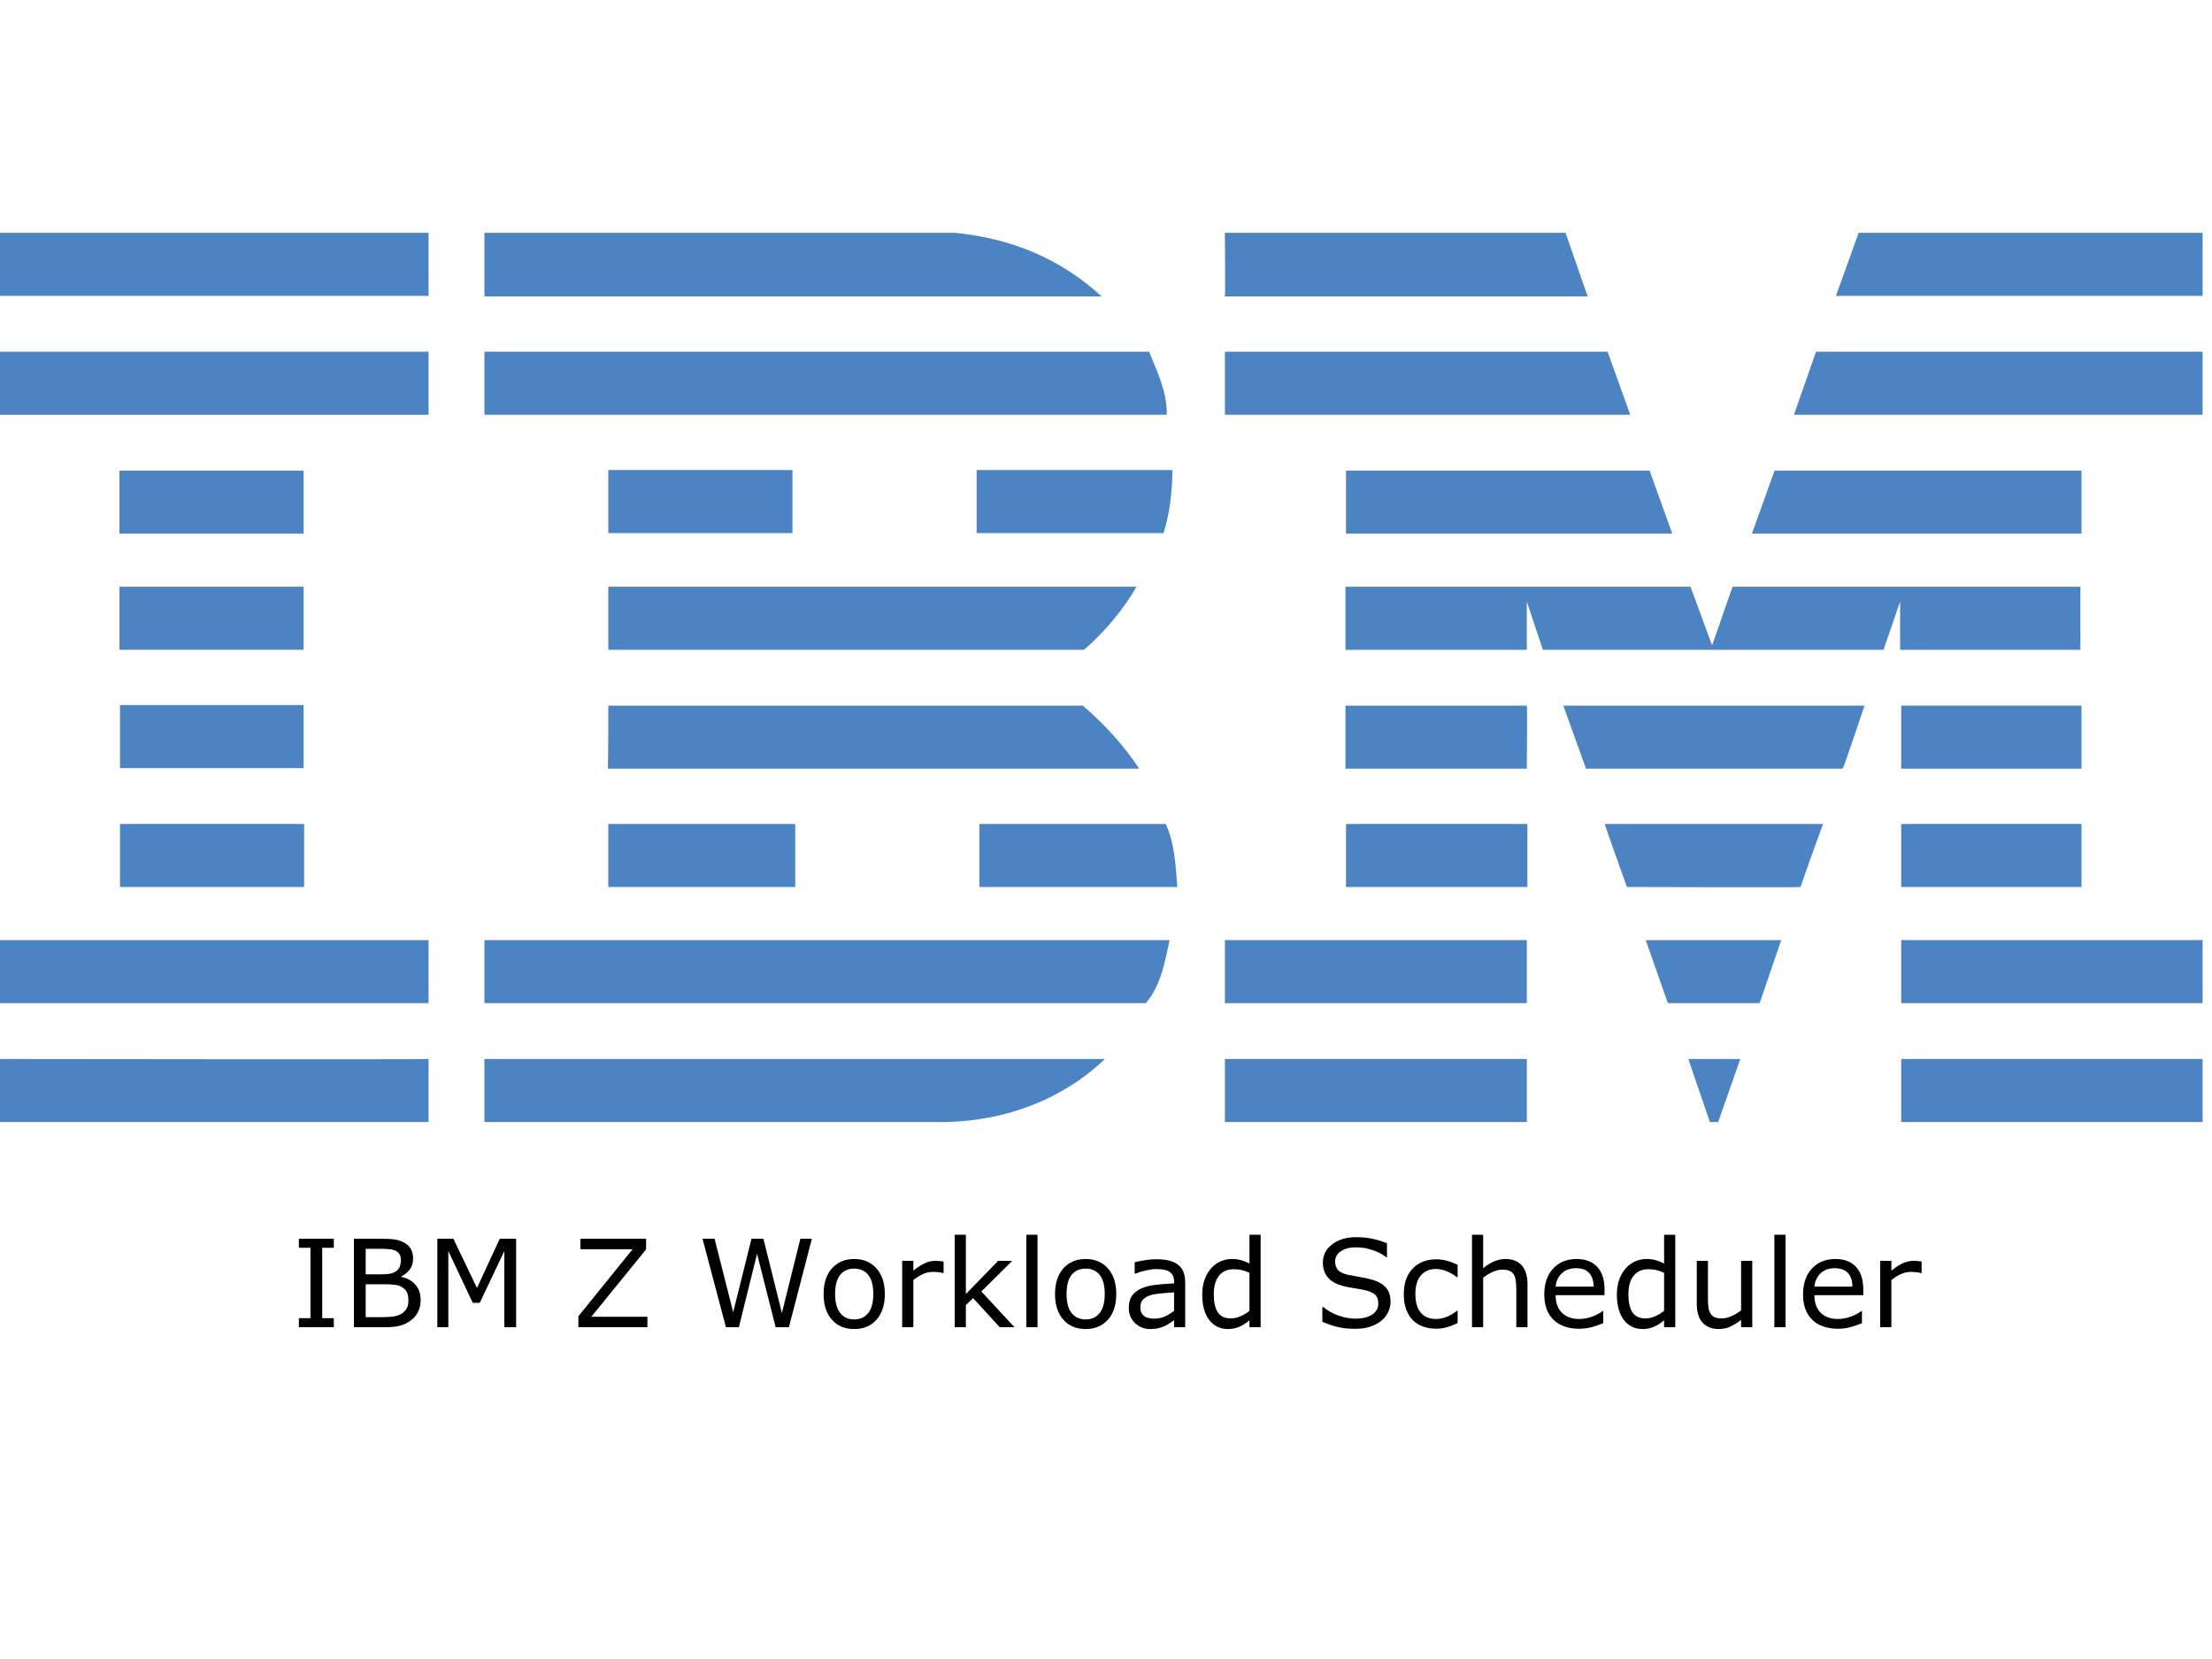
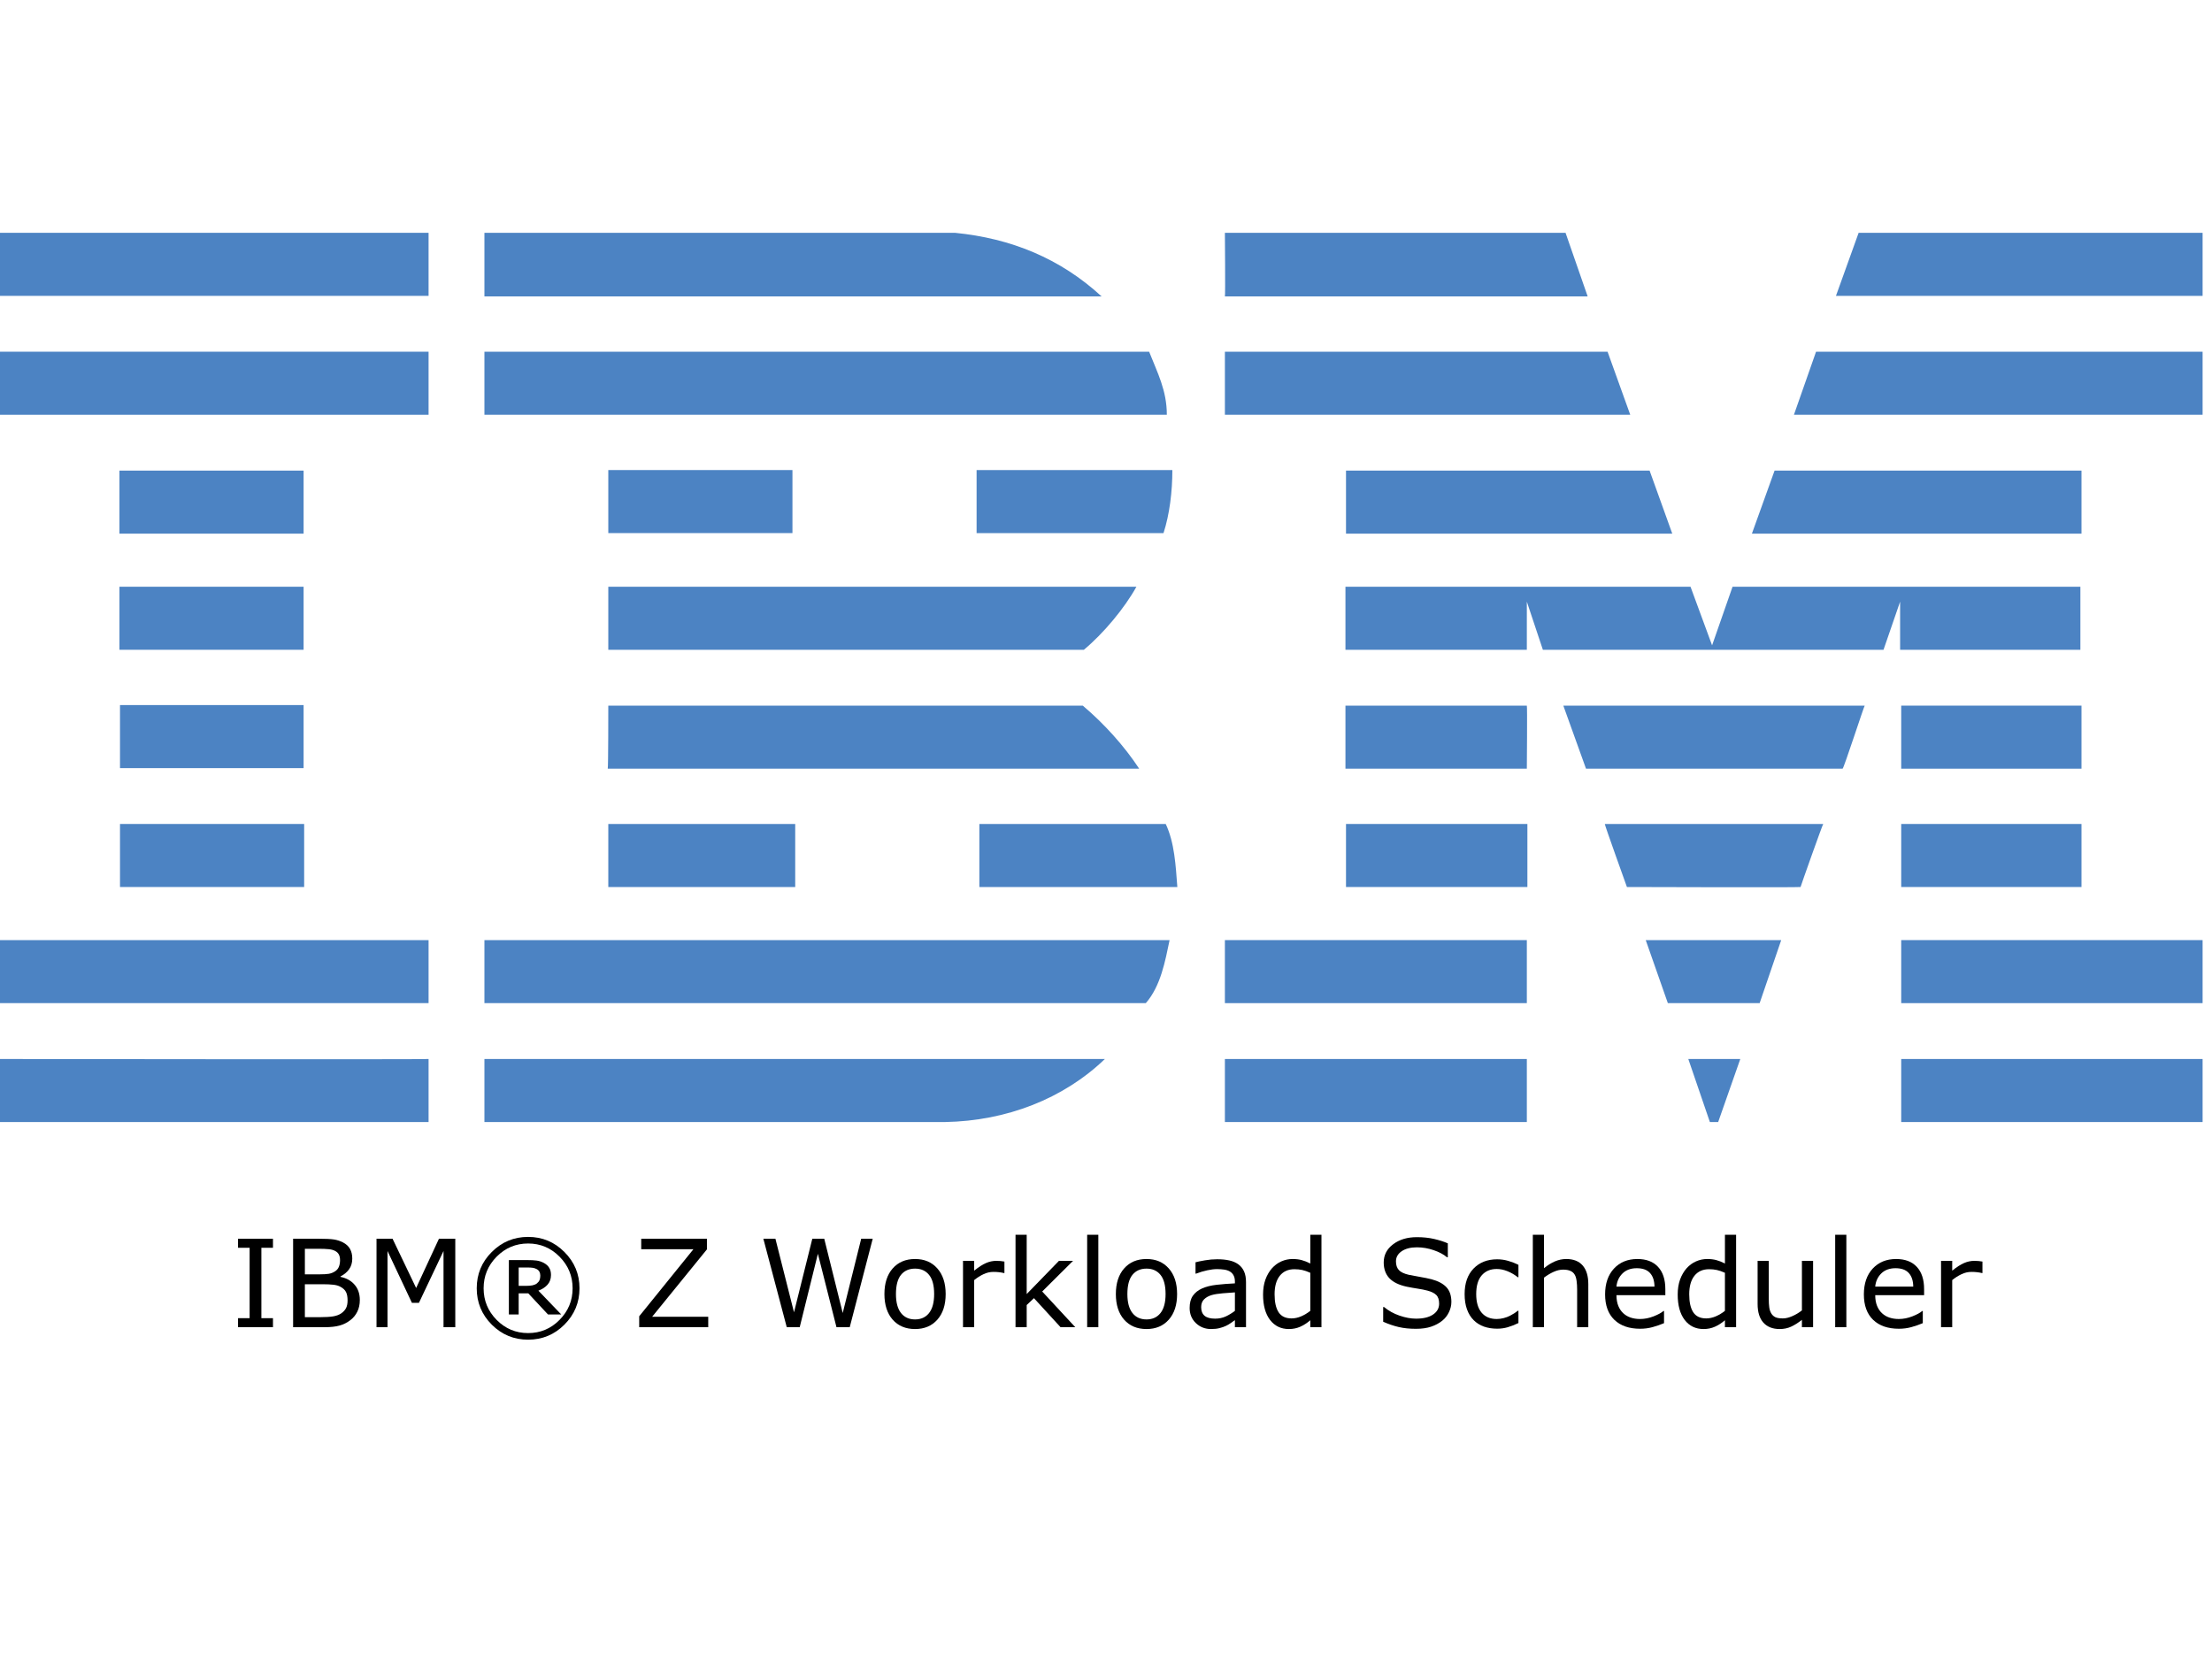
<svg xmlns="http://www.w3.org/2000/svg" id="Layer_1" x="0px" y="0px" viewBox="0 0 400 300" style="enable-background:new 0 0 400 245;" xml:space="preserve" version="1.1">
  <defs id="defs137" />
  <style type="text/css" id="style2"> .st0{fill:#4C83C3;} </style>
  <g id="g130">
    <path id="polygon4" style="fill:#4c83c3" d="m 336.1,42.1 h 62.2 V 53.5 H 332 Z" class="st0" />
    <path class="st0" d="m 221.5,42.1 h 61.6 l 4,11.5 c 0,0 -65.6,0 -65.6,0 0.1,-0.1 0,-11.5 0,-11.5 z" id="path6" />
    <path class="st0" d="m 172.7,42.1 c 10.1,1 19,4.6 26.5,11.5 0,0 -111.6,0 -111.6,0 0,0 0,-11.5 0,-11.5 z" id="path8" />
    <g id="g14">
      <path id="rect10" style="fill:#4c83c3" d="m 0,42.1 h 77.5 v 11.4 H 0 Z" class="st0" />
      <path class="st0" d="M 38.8,47.8" id="path12" />
    </g>
    <path class="st0" d="m 398.3,75 h -73.9 c 0,0 4,-11.4 4,-11.4 h 69.9 z" id="path16" />
    <path id="polygon18" style="fill:#4c83c3" d="m 221.5,63.6 h 69.2 l 4.1,11.4 h -73.3 z" class="st0" />
    <path class="st0" d="m 207.8,63.6 c 1.5,3.8 3.2,7 3.2,11.4 H 87.6 V 63.6 Z" id="path20" />
    <g id="g26">
      <path id="rect22" style="fill:#4c83c3" d="m 0,63.6 h 77.5 v 11.4 H 0 Z" class="st0" />
      <path class="st0" d="M 38.8,69.3" id="path24" />
    </g>
    <path id="polygon28" style="fill:#4c83c3" d="m 376.4,85.1 v 11.4 h -59.6 l 4.1,-11.4 z" class="st0" />
    <path id="polygon30" style="fill:#4c83c3" d="M 243.4,96.5 V 85.1 h 54.9 l 4.1,11.4 z" class="st0" />
    <path class="st0" d="m 212,85 c 0,3.9 -0.5,8 -1.6,11.4 H 176.6 V 85 Z" id="path32" />
    <g id="g38">
      <path id="rect34" style="fill:#4c83c3" d="m 21.6,85.1 h 33.3 v 11.4 H 21.6 Z" class="st0" />
      <path class="st0" d="M 38.3,90.8" id="path36" />
    </g>
    <g id="g44">
      <path id="rect40" style="fill:#4c83c3" d="m 110,85 h 33.3 V 96.4 H 110 Z" class="st0" />
      <path class="st0" d="M 126.6,90.8" id="path42" />
    </g>
    <path class="st0" d="m 276.1,108.8 c 0,0 0,8.7 0,8.7 h -32.8 v -11.4 h 62.4 l 3.9,10.6 c 0,0 3.7,-10.6 3.7,-10.6 h 62.9 v 11.4 h -32.6 c 0,0 0,-8.7 0,-8.7 l -3,8.7 H 279 Z" id="path46" />
    <path class="st0" d="m 110,106.1 h 95.5 v 0 c -2.1,3.8 -5.9,8.4 -9.5,11.4 0,0 -86,0 -86,0 0,0 0,-11.4 0,-11.4 z" id="path48" />
    <g id="g54">
      <path id="rect50" style="fill:#4c83c3" d="m 21.6,106.1 h 33.3 v 11.4 H 21.6 Z" class="st0" />
      <path class="st0" d="M 38.3,111.8" id="path52" />
    </g>
    <g id="g60">
      <path id="rect56" style="fill:#4c83c3" d="m 343.8,127.6 h 32.6 V 139 h -32.6 z" class="st0" />
      <path class="st0" d="M 360.1,133.3" id="path58" />
    </g>
    <path class="st0" d="M 276.1,127.6 H 243.3 V 139 c 0,0 32.8,0 32.8,0 0,-0.1 0.1,-11.4 0,-11.4 z" id="path62" />
    <path class="st0" d="m 337.2,127.6 c -0.1,0 -3.8,11.4 -4,11.4 h -46.4 c 0,0 -4.1,-11.4 -4.1,-11.4 z" id="path64" />
    <path class="st0" d="m 110,127.6 h 85.8 c 3.9,3.3 7.5,7.3 10.2,11.4 0.2,0 -96.1,0 -96.1,0 0.1,-0.1 0.1,-11.4 0.1,-11.4 z" id="path66" />
    <path class="st0" d="M 54.9,138.9 V 127.5 H 21.7 c 0,0 0,11.4 0,11.4 0,0 33.2,0 33.2,0 z" id="path68" />
    <g id="g74">
      <path id="rect70" style="fill:#4c83c3" d="m 343.8,149 h 32.6 v 11.4 h -32.6 z" class="st0" />
      <path class="st0" d="M 360.1,154.7" id="path72" />
    </g>
    <g id="g80">
      <path id="rect76" style="fill:#4c83c3" d="m 243.4,149 h 32.8 v 11.4 h -32.8 z" class="st0" />
      <path class="st0" d="M 259.8,154.7" id="path78" />
    </g>
    <path class="st0" d="m 325.6,160.4 c 0,-0.1 4,-11.4 4.1,-11.4 h -39.5 c -0.1,0 4,11.4 4,11.4 0,0 31.4,0.1 31.4,0 z" id="path82" />
    <path class="st0" d="m 110,160.4 c 0,0 0,-11.4 0,-11.4 h 33.8 c 0,0 0,11.4 0,11.4 -0.1,0 -33.8,0 -33.8,0 z" id="path84" />
    <path class="st0" d="m 210.8,149 c 1.6,3.4 1.8,7.5 2.1,11.4 H 177.1 V 149 Z" id="path86" />
    <g id="g92">
      <path id="rect88" style="fill:#4c83c3" d="M 21.7,149 H 55 v 11.4 H 21.7 Z" class="st0" />
      <path class="st0" d="M 38.3,154.7" id="path90" />
    </g>
    <g id="g98">
      <path id="rect94" style="fill:#4c83c3" d="m 343.8,170 h 54.5 v 11.4 h -54.5 z" class="st0" />
      <path class="st0" d="M 371,175.7" id="path96" />
    </g>
    <g id="g104">
      <path id="rect100" style="fill:#4c83c3" d="m 221.5,170 h 54.6 v 11.4 h -54.6 z" class="st0" />
      <path class="st0" d="M 248.8,175.7" id="path102" />
    </g>
    <path id="polygon106" style="fill:#4c83c3" d="m 297.6,170 h 24.5 l -3.9,11.4 h -16.6 z" class="st0" />
    <path class="st0" d="m 0,170 v 11.4 h 77.5 c 0,0 0,-11.4 0,-11.4 0,0 -77.6,0 -77.5,0 z" id="path108" />
    <path class="st0" d="m 211.5,170 c -0.8,3.8 -1.6,8.3 -4.3,11.4 h -1 H 87.6 V 170 Z" id="path110" />
    <path id="polygon112" style="fill:#4c83c3" d="m 305.3,191.5 h 9.4 l -4,11.4 h -1.5 z" class="st0" />
    <g id="g118">
      <path id="rect114" style="fill:#4c83c3" d="m 343.8,191.5 h 54.5 v 11.4 h -54.5 z" class="st0" />
      <path class="st0" d="M 371,197.2" id="path116" />
    </g>
    <path class="st0" d="m 87.6,202.9 v -11.4 c 0,0 111.9,0 112.2,0 -7.5,7.2 -17.8,11.2 -28.9,11.4 H 87.6" id="path120" />
    <g id="g126">
      <path id="rect122" style="fill:#4c83c3" d="m 221.5,191.5 h 54.6 v 11.4 h -54.6 z" class="st0" />
      <path class="st0" d="M 248.8,197.2" id="path124" />
    </g>
    <path class="st0" d="m 77.5,191.5 c 0,0 0,11.4 0,11.4 0,0 -77.4,0 -77.5,0 0,0 0,-11.4 0,-11.4 0,0 77.4,0.1 77.5,0 z" id="path128" />
  </g>
-   <g aria-label="IBM Z Workload Scheduler" id="text132" style="font-style:normal;font-variant:normal;font-weight:normal;font-stretch:normal;font-size:22px;line-height:normal;font-family:sans-serif;text-anchor:middle">
-     <path d="m 60.362,240 h -6.316 v -1.633 h 2.095 V 225.638 h -2.095 v -1.633 h 6.316 v 1.633 h -2.095 v 12.729 h 2.095 z" style="font-style:normal;font-variant:normal;font-weight:normal;font-stretch:normal;font-size:22px;line-height:normal;font-family:sans-serif;text-anchor:middle" id="path160" />
-     <path d="m 76.067,235.08 q 0,1.192 -0.451,2.105 -0.451,0.913 -1.214,1.504 Q 73.5,239.398 72.415,239.699 71.341,240 69.676,240 h -5.672 v -15.995 h 4.737 q 1.751,0 2.621,0.129 0.87,0.129 1.665,0.537 0.881,0.462 1.278,1.192 0.397,0.72 0.397,1.729 0,1.139 -0.58,1.944 -0.58,0.795 -1.547,1.278 v 0.086 q 1.622,0.333 2.557,1.429 0.935,1.085 0.935,2.75 z m -3.577,-7.208 q 0,-0.58 -0.193,-0.978 -0.193,-0.397 -0.623,-0.645 -0.505,-0.29 -1.225,-0.354 -0.72,-0.075 -1.783,-0.075 h -2.535 v 4.619 h 2.75 q 0.999,0 1.59,-0.097 0.591,-0.107 1.096,-0.43 0.505,-0.322 0.709,-0.827 0.215,-0.516 0.215,-1.214 z m 1.364,7.294 q 0,-0.967 -0.29,-1.536 -0.29,-0.569 -1.053,-0.967 -0.516,-0.269 -1.257,-0.344 -0.73,-0.086 -1.783,-0.086 h -3.341 v 5.951 h 2.814 q 1.396,0 2.288,-0.14 0.892,-0.15 1.461,-0.537 0.602,-0.419 0.881,-0.956 0.279,-0.537 0.279,-1.386 z" style="font-style:normal;font-variant:normal;font-weight:normal;font-stretch:normal;font-size:22px;line-height:normal;font-family:sans-serif;text-anchor:middle" id="path162" />
-     <path d="m 93.33,240 h -2.127 v -13.782 l -4.447,9.378 h -1.268 l -4.415,-9.378 V 240 h -1.987 v -15.995 h 2.9 l 4.265,8.905 4.125,-8.905 h 2.954 z" style="font-style:normal;font-variant:normal;font-weight:normal;font-stretch:normal;font-size:22px;line-height:normal;font-family:sans-serif;text-anchor:middle" id="path164" />
-     <path d="m 117.07,240 h -12.482 v -1.977 l 9.808,-12.128 h -9.442 v -1.891 h 11.881 v 1.923 l -9.904,12.182 h 10.141 z" style="font-style:normal;font-variant:normal;font-weight:normal;font-stretch:normal;font-size:22px;line-height:normal;font-family:sans-serif;text-anchor:middle" id="path166" />
-     <path d="M 146.815,224.005 142.658,240 h -2.396 L 136.9,226.723 133.613,240 h -2.342 l -4.232,-15.995 h 2.181 l 3.362,13.299 3.309,-13.299 h 2.159 l 3.341,13.428 3.341,-13.428 z" style="font-style:normal;font-variant:normal;font-weight:normal;font-stretch:normal;font-size:22px;line-height:normal;font-family:sans-serif;text-anchor:middle" id="path168" />
-     <path d="m 160.007,234.006 q 0,2.933 -1.504,4.63 -1.504,1.697 -4.028,1.697 -2.546,0 -4.05,-1.697 -1.493,-1.697 -1.493,-4.63 0,-2.933 1.493,-4.63 1.504,-1.708 4.05,-1.708 2.524,0 4.028,1.708 1.504,1.697 1.504,4.63 z m -2.084,0 q 0,-2.331 -0.913,-3.459 -0.913,-1.139 -2.535,-1.139 -1.644,0 -2.557,1.139 -0.902,1.128 -0.902,3.459 0,2.256 0.913,3.427 0.913,1.16 2.546,1.16 1.611,0 2.524,-1.149 0.924,-1.16 0.924,-3.438 z" style="font-style:normal;font-variant:normal;font-weight:normal;font-stretch:normal;font-size:22px;line-height:normal;font-family:sans-serif;text-anchor:middle" id="path170" />
-     <path d="m 170.631,230.203 h -0.107 q -0.451,-0.107 -0.881,-0.15 -0.419,-0.054 -0.999,-0.054 -0.935,0 -1.805,0.419 -0.87,0.408 -1.676,1.063 V 240 h -2.02 v -11.999 h 2.02 v 1.772 q 1.203,-0.967 2.116,-1.364 0.924,-0.408 1.88,-0.408 0.526,0 0.763,0.032 0.236,0.021 0.709,0.097 z" style="font-style:normal;font-variant:normal;font-weight:normal;font-stretch:normal;font-size:22px;line-height:normal;font-family:sans-serif;text-anchor:middle" id="path172" />
-     <path d="m 183.446,240 h -2.664 l -4.812,-5.253 -1.311,1.246 V 240 h -2.02 v -16.715 h 2.02 v 10.721 l 5.833,-6.005 h 2.546 l -5.575,5.543 z" style="font-style:normal;font-variant:normal;font-weight:normal;font-stretch:normal;font-size:22px;line-height:normal;font-family:sans-serif;text-anchor:middle" id="path174" />
-     <path d="m 187.614,240 h -2.02 v -16.715 h 2.02 z" style="font-style:normal;font-variant:normal;font-weight:normal;font-stretch:normal;font-size:22px;line-height:normal;font-family:sans-serif;text-anchor:middle" id="path176" />
-     <path d="m 201.858,234.006 q 0,2.933 -1.504,4.63 -1.504,1.697 -4.028,1.697 -2.546,0 -4.05,-1.697 -1.493,-1.697 -1.493,-4.63 0,-2.933 1.493,-4.63 1.504,-1.708 4.05,-1.708 2.524,0 4.028,1.708 1.504,1.697 1.504,4.63 z m -2.084,0 q 0,-2.331 -0.913,-3.459 -0.913,-1.139 -2.535,-1.139 -1.644,0 -2.557,1.139 -0.902,1.128 -0.902,3.459 0,2.256 0.913,3.427 0.913,1.16 2.546,1.16 1.611,0 2.524,-1.149 0.924,-1.16 0.924,-3.438 z" style="font-style:normal;font-variant:normal;font-weight:normal;font-stretch:normal;font-size:22px;line-height:normal;font-family:sans-serif;text-anchor:middle" id="path178" />
-     <path d="m 214.319,240 h -2.009 v -1.278 q -0.269,0.183 -0.73,0.516 -0.451,0.322 -0.881,0.516 -0.505,0.247 -1.16,0.408 -0.655,0.172 -1.536,0.172 -1.622,0 -2.75,-1.074 -1.128,-1.074 -1.128,-2.739 0,-1.364 0.58,-2.202 0.591,-0.849 1.676,-1.332 1.096,-0.483 2.632,-0.655 1.536,-0.172 3.298,-0.258 v -0.312 q 0,-0.688 -0.247,-1.139 -0.236,-0.451 -0.688,-0.709 -0.43,-0.247 -1.031,-0.333 -0.602,-0.086 -1.257,-0.086 -0.795,0 -1.772,0.215 -0.978,0.204 -2.02,0.602 h -0.107 v -2.052 q 0.591,-0.161 1.708,-0.354 1.117,-0.193 2.202,-0.193 1.268,0 2.202,0.215 0.945,0.204 1.633,0.709 0.677,0.494 1.031,1.278 0.354,0.784 0.354,1.944 z m -2.009,-2.954 v -3.341 q -0.924,0.054 -2.181,0.161 -1.246,0.107 -1.977,0.312 -0.87,0.247 -1.407,0.773 -0.537,0.516 -0.537,1.429 0,1.031 0.623,1.558 0.623,0.516 1.901,0.516 1.063,0 1.944,-0.408 0.881,-0.419 1.633,-0.999 z" style="font-style:normal;font-variant:normal;font-weight:normal;font-stretch:normal;font-size:22px;line-height:normal;font-family:sans-serif;text-anchor:middle" id="path180" />
-     <path d="m 227.962,240 h -2.02 v -1.257 q -0.87,0.752 -1.815,1.171 -0.945,0.419 -2.052,0.419 -2.148,0 -3.416,-1.654 -1.257,-1.654 -1.257,-4.587 0,-1.525 0.43,-2.718 0.44,-1.192 1.182,-2.03 0.73,-0.816 1.697,-1.246 0.978,-0.43 2.02,-0.43 0.945,0 1.676,0.204 0.73,0.193 1.536,0.612 v -5.199 h 2.02 z m -2.02,-2.954 v -6.886 q -0.816,-0.365 -1.461,-0.505 -0.645,-0.14 -1.407,-0.14 -1.697,0 -2.643,1.182 -0.945,1.182 -0.945,3.352 0,2.138 0.73,3.255 0.73,1.106 2.342,1.106 0.859,0 1.74,-0.376 0.881,-0.387 1.644,-0.988 z" style="font-style:normal;font-variant:normal;font-weight:normal;font-stretch:normal;font-size:22px;line-height:normal;font-family:sans-serif;text-anchor:middle" id="path182" />
-     <path d="m 251.455,235.435 q 0,0.935 -0.44,1.848 -0.43,0.913 -1.214,1.547 -0.859,0.688 -2.009,1.074 -1.139,0.387 -2.75,0.387 -1.729,0 -3.115,-0.322 -1.375,-0.322 -2.804,-0.956 v -2.664 h 0.15 q 1.214,1.01 2.804,1.558 1.59,0.548 2.986,0.548 1.977,0 3.072,-0.741 1.106,-0.741 1.106,-1.977 0,-1.063 -0.526,-1.568 -0.516,-0.505 -1.579,-0.784 -0.806,-0.215 -1.751,-0.354 -0.935,-0.14 -1.987,-0.354 -2.127,-0.451 -3.158,-1.536 -1.02,-1.096 -1.02,-2.847 0,-2.009 1.697,-3.287 1.697,-1.289 4.308,-1.289 1.687,0 3.094,0.322 1.407,0.322 2.492,0.795 v 2.514 h -0.15 q -0.913,-0.773 -2.406,-1.278 -1.482,-0.516 -3.04,-0.516 -1.708,0 -2.75,0.709 -1.031,0.709 -1.031,1.826 0,0.999 0.516,1.568 0.516,0.569 1.815,0.87 0.688,0.15 1.955,0.365 1.268,0.215 2.148,0.44 1.783,0.473 2.686,1.429 0.902,0.956 0.902,2.675 z" style="font-style:normal;font-variant:normal;font-weight:normal;font-stretch:normal;font-size:22px;line-height:normal;font-family:sans-serif;text-anchor:middle" id="path184" />
-     <path d="m 263.583,239.248 q -1.01,0.483 -1.923,0.752 -0.902,0.269 -1.923,0.269 -1.3,0 -2.385,-0.376 -1.085,-0.387 -1.858,-1.16 -0.784,-0.773 -1.214,-1.955 -0.43,-1.182 -0.43,-2.761 0,-2.943 1.611,-4.619 1.622,-1.676 4.275,-1.676 1.031,0 2.02,0.29 0.999,0.29 1.826,0.709 v 2.245 h -0.107 q -0.924,-0.72 -1.912,-1.106 -0.978,-0.387 -1.912,-0.387 -1.719,0 -2.718,1.16 -0.988,1.149 -0.988,3.384 0,2.17 0.967,3.341 0.978,1.16 2.739,1.16 0.612,0 1.246,-0.161 0.634,-0.161 1.139,-0.419 0.44,-0.226 0.827,-0.473 0.387,-0.258 0.612,-0.44 h 0.107 z" style="font-style:normal;font-variant:normal;font-weight:normal;font-stretch:normal;font-size:22px;line-height:normal;font-family:sans-serif;text-anchor:middle" id="path186" />
-     <path d="m 276.216,240 h -2.02 v -6.832 q 0,-0.827 -0.097,-1.547 -0.097,-0.73 -0.354,-1.139 -0.269,-0.451 -0.773,-0.666 -0.505,-0.226 -1.311,-0.226 -0.827,0 -1.729,0.408 -0.902,0.408 -1.729,1.042 V 240 h -2.02 v -16.715 h 2.02 v 6.048 q 0.945,-0.784 1.955,-1.225 1.01,-0.44 2.073,-0.44 1.944,0 2.965,1.171 1.021,1.171 1.021,3.373 z" style="font-style:normal;font-variant:normal;font-weight:normal;font-stretch:normal;font-size:22px;line-height:normal;font-family:sans-serif;text-anchor:middle" id="path188" />
-     <path d="m 290.148,234.21 h -8.841 q 0,1.106 0.333,1.934 0.333,0.816 0.913,1.343 0.559,0.516 1.321,0.773 0.773,0.258 1.697,0.258 1.225,0 2.46,-0.483 1.246,-0.494 1.772,-0.967 h 0.107 v 2.202 q -1.021,0.43 -2.084,0.72 -1.063,0.29 -2.234,0.29 -2.986,0 -4.662,-1.611 -1.676,-1.622 -1.676,-4.598 0,-2.943 1.601,-4.673 1.611,-1.729 4.232,-1.729 2.428,0 3.738,1.418 1.321,1.418 1.321,4.028 z m -1.966,-1.547 q -0.011,-1.59 -0.806,-2.46 -0.784,-0.87 -2.396,-0.87 -1.622,0 -2.589,0.956 -0.956,0.956 -1.085,2.374 z" style="font-style:normal;font-variant:normal;font-weight:normal;font-stretch:normal;font-size:22px;line-height:normal;font-family:sans-serif;text-anchor:middle" id="path190" />
-     <path d="m 302.942,240 h -2.02 v -1.257 q -0.87,0.752 -1.815,1.171 -0.945,0.419 -2.052,0.419 -2.148,0 -3.416,-1.654 -1.257,-1.654 -1.257,-4.587 0,-1.525 0.43,-2.718 0.44,-1.192 1.182,-2.03 0.73,-0.816 1.697,-1.246 0.978,-0.43 2.02,-0.43 0.945,0 1.676,0.204 0.73,0.193 1.536,0.612 v -5.199 h 2.02 z m -2.02,-2.954 v -6.886 q -0.816,-0.365 -1.461,-0.505 -0.645,-0.14 -1.407,-0.14 -1.697,0 -2.643,1.182 -0.945,1.182 -0.945,3.352 0,2.138 0.73,3.255 0.73,1.106 2.342,1.106 0.859,0 1.74,-0.376 0.881,-0.387 1.644,-0.988 z" style="font-style:normal;font-variant:normal;font-weight:normal;font-stretch:normal;font-size:22px;line-height:normal;font-family:sans-serif;text-anchor:middle" id="path192" />
-     <path d="m 316.864,240 h -2.02 v -1.332 q -1.021,0.806 -1.955,1.235 -0.935,0.43 -2.062,0.43 -1.891,0 -2.943,-1.149 -1.053,-1.16 -1.053,-3.395 v -7.788 h 2.02 v 6.832 q 0,0.913 0.086,1.568 0.086,0.645 0.365,1.106 0.29,0.473 0.752,0.688 0.462,0.215 1.343,0.215 0.784,0 1.708,-0.408 0.935,-0.408 1.74,-1.042 v -8.959 h 2.02 z" style="font-style:normal;font-variant:normal;font-weight:normal;font-stretch:normal;font-size:22px;line-height:normal;font-family:sans-serif;text-anchor:middle" id="path194" />
-     <path d="m 322.88,240 h -2.02 v -16.715 h 2.02 z" style="font-style:normal;font-variant:normal;font-weight:normal;font-stretch:normal;font-size:22px;line-height:normal;font-family:sans-serif;text-anchor:middle" id="path196" />
-     <path d="m 336.941,234.21 h -8.841 q 0,1.106 0.333,1.934 0.333,0.816 0.913,1.343 0.559,0.516 1.321,0.773 0.773,0.258 1.697,0.258 1.225,0 2.46,-0.483 1.246,-0.494 1.772,-0.967 h 0.107 v 2.202 q -1.021,0.43 -2.084,0.72 -1.063,0.29 -2.234,0.29 -2.986,0 -4.662,-1.611 -1.676,-1.622 -1.676,-4.598 0,-2.943 1.601,-4.673 1.611,-1.729 4.232,-1.729 2.428,0 3.738,1.418 1.321,1.418 1.321,4.028 z m -1.966,-1.547 q -0.011,-1.59 -0.806,-2.46 -0.784,-0.87 -2.396,-0.87 -1.622,0 -2.589,0.956 -0.956,0.956 -1.085,2.374 z" style="font-style:normal;font-variant:normal;font-weight:normal;font-stretch:normal;font-size:22px;line-height:normal;font-family:sans-serif;text-anchor:middle" id="path198" />
-     <path d="m 347.49,230.203 h -0.107 q -0.451,-0.107 -0.881,-0.15 -0.419,-0.054 -0.999,-0.054 -0.935,0 -1.805,0.419 -0.87,0.408 -1.676,1.063 V 240 h -2.02 v -11.999 h 2.02 v 1.772 q 1.203,-0.967 2.116,-1.364 0.924,-0.408 1.88,-0.408 0.526,0 0.763,0.032 0.236,0.021 0.709,0.097 z" style="font-style:normal;font-variant:normal;font-weight:normal;font-stretch:normal;font-size:22px;line-height:normal;font-family:sans-serif;text-anchor:middle" id="path200" />
+   <g aria-label="IBM® Z Workload Scheduler" id="text132" style="font-style:normal;font-variant:normal;font-weight:normal;font-stretch:normal;font-size:22px;line-height:normal;font-family:sans-serif;text-anchor:middle">
+     <path d="m 49.362,240 h -6.316 v -1.633 h 2.095 V 225.638 h -2.095 v -1.633 h 6.316 v 1.633 h -2.095 v 12.729 h 2.095 z" style="font-style:normal;font-variant:normal;font-weight:normal;font-stretch:normal;font-size:22px;line-height:normal;font-family:sans-serif;text-anchor:middle" id="path160" />
+     <path d="m 65.067,235.08 q 0,1.192 -0.451,2.105 -0.451,0.913 -1.214,1.504 Q 62.5,239.398 61.415,239.699 60.341,240 58.676,240 h -5.672 v -15.995 h 4.737 q 1.751,0 2.621,0.129 0.87,0.129 1.665,0.537 0.881,0.462 1.278,1.192 0.397,0.72 0.397,1.729 0,1.139 -0.58,1.944 -0.58,0.795 -1.547,1.278 v 0.086 q 1.622,0.333 2.557,1.429 0.935,1.085 0.935,2.75 z m -3.577,-7.208 q 0,-0.58 -0.193,-0.978 -0.193,-0.397 -0.623,-0.645 -0.505,-0.29 -1.225,-0.354 -0.72,-0.075 -1.783,-0.075 h -2.535 v 4.619 h 2.75 q 0.999,0 1.59,-0.097 0.591,-0.107 1.096,-0.43 0.505,-0.322 0.709,-0.827 0.215,-0.516 0.215,-1.214 z m 1.364,7.294 q 0,-0.967 -0.29,-1.536 -0.29,-0.569 -1.053,-0.967 -0.516,-0.269 -1.257,-0.344 -0.73,-0.086 -1.783,-0.086 h -3.341 v 5.951 h 2.814 q 1.396,0 2.288,-0.14 0.892,-0.15 1.461,-0.537 0.602,-0.419 0.881,-0.956 0.279,-0.537 0.279,-1.386 z" style="font-style:normal;font-variant:normal;font-weight:normal;font-stretch:normal;font-size:22px;line-height:normal;font-family:sans-serif;text-anchor:middle" id="path162" />
+     <path d="m 82.33,240 h -2.127 v -13.782 l -4.447,9.378 h -1.268 l -4.415,-9.378 V 240 h -1.987 v -15.995 h 2.9 l 4.265,8.905 4.125,-8.905 h 2.954 z" style="font-style:normal;font-variant:normal;font-weight:normal;font-stretch:normal;font-size:22px;line-height:normal;font-family:sans-serif;text-anchor:middle" id="path164" />
+     <path d="m 104.792,232.964 q 0,3.846 -2.729,6.574 -2.718,2.718 -6.563,2.718 -3.846,0 -6.574,-2.718 -2.718,-2.729 -2.718,-6.574 0,-3.846 2.718,-6.563 2.729,-2.729 6.574,-2.729 3.846,0 6.563,2.729 2.729,2.718 2.729,6.563 z m -1.246,0 q 0,-3.33 -2.363,-5.715 -2.353,-2.385 -5.683,-2.385 -3.33,0 -5.693,2.385 -2.353,2.385 -2.353,5.715 0,3.33 2.353,5.715 2.363,2.385 5.693,2.385 3.33,0 5.683,-2.385 2.363,-2.385 2.363,-5.715 z m -2.062,4.727 h -2.396 l -3.556,-3.813 h -1.74 v 3.813 h -1.772 v -9.829 h 3.352 q 1.01,0 1.665,0.086 0.655,0.086 1.289,0.419 0.677,0.365 0.988,0.892 0.322,0.516 0.322,1.3 0,1.042 -0.612,1.74 -0.602,0.688 -1.665,1.096 z m -3.781,-7.015 q 0,-0.387 -0.15,-0.688 -0.15,-0.301 -0.505,-0.494 -0.333,-0.183 -0.709,-0.236 -0.376,-0.054 -0.945,-0.054 h -1.601 v 3.319 h 1.364 q 0.666,0 1.149,-0.097 0.483,-0.107 0.795,-0.354 0.333,-0.269 0.462,-0.591 0.14,-0.322 0.14,-0.806 z" style="font-style:normal;font-variant:normal;font-weight:normal;font-stretch:normal;font-size:22px;line-height:normal;font-family:sans-serif;text-anchor:middle" id="path166" />
+     <path d="m 128.07,240 h -12.482 v -1.977 l 9.808,-12.128 h -9.442 v -1.891 h 11.881 v 1.923 l -9.904,12.182 h 10.141 z" style="font-style:normal;font-variant:normal;font-weight:normal;font-stretch:normal;font-size:22px;line-height:normal;font-family:sans-serif;text-anchor:middle" id="path168" />
+     <path d="M 157.815,224.005 153.658,240 h -2.396 L 147.9,226.723 144.613,240 h -2.342 l -4.232,-15.995 h 2.181 l 3.362,13.299 3.309,-13.299 h 2.159 l 3.341,13.428 3.341,-13.428 z" style="font-style:normal;font-variant:normal;font-weight:normal;font-stretch:normal;font-size:22px;line-height:normal;font-family:sans-serif;text-anchor:middle" id="path170" />
+     <path d="m 171.007,234.006 q 0,2.933 -1.504,4.63 -1.504,1.697 -4.028,1.697 -2.546,0 -4.05,-1.697 -1.493,-1.697 -1.493,-4.63 0,-2.933 1.493,-4.63 1.504,-1.708 4.05,-1.708 2.524,0 4.028,1.708 1.504,1.697 1.504,4.63 z m -2.084,0 q 0,-2.331 -0.913,-3.459 -0.913,-1.139 -2.535,-1.139 -1.644,0 -2.557,1.139 -0.902,1.128 -0.902,3.459 0,2.256 0.913,3.427 0.913,1.16 2.546,1.16 1.611,0 2.524,-1.149 0.924,-1.16 0.924,-3.438 z" style="font-style:normal;font-variant:normal;font-weight:normal;font-stretch:normal;font-size:22px;line-height:normal;font-family:sans-serif;text-anchor:middle" id="path172" />
+     <path d="m 181.631,230.203 h -0.107 q -0.451,-0.107 -0.881,-0.15 -0.419,-0.054 -0.999,-0.054 -0.935,0 -1.805,0.419 -0.87,0.408 -1.676,1.063 V 240 h -2.02 v -11.999 h 2.02 v 1.772 q 1.203,-0.967 2.116,-1.364 0.924,-0.408 1.88,-0.408 0.526,0 0.763,0.032 0.236,0.021 0.709,0.097 z" style="font-style:normal;font-variant:normal;font-weight:normal;font-stretch:normal;font-size:22px;line-height:normal;font-family:sans-serif;text-anchor:middle" id="path174" />
+     <path d="m 194.446,240 h -2.664 l -4.812,-5.253 -1.311,1.246 V 240 h -2.02 v -16.715 h 2.02 v 10.721 l 5.833,-6.005 h 2.546 l -5.575,5.543 z" style="font-style:normal;font-variant:normal;font-weight:normal;font-stretch:normal;font-size:22px;line-height:normal;font-family:sans-serif;text-anchor:middle" id="path176" />
+     <path d="m 198.614,240 h -2.02 v -16.715 h 2.02 z" style="font-style:normal;font-variant:normal;font-weight:normal;font-stretch:normal;font-size:22px;line-height:normal;font-family:sans-serif;text-anchor:middle" id="path178" />
+     <path d="m 212.858,234.006 q 0,2.933 -1.504,4.63 -1.504,1.697 -4.028,1.697 -2.546,0 -4.05,-1.697 -1.493,-1.697 -1.493,-4.63 0,-2.933 1.493,-4.63 1.504,-1.708 4.05,-1.708 2.524,0 4.028,1.708 1.504,1.697 1.504,4.63 z m -2.084,0 q 0,-2.331 -0.913,-3.459 -0.913,-1.139 -2.535,-1.139 -1.644,0 -2.557,1.139 -0.902,1.128 -0.902,3.459 0,2.256 0.913,3.427 0.913,1.16 2.546,1.16 1.611,0 2.524,-1.149 0.924,-1.16 0.924,-3.438 z" style="font-style:normal;font-variant:normal;font-weight:normal;font-stretch:normal;font-size:22px;line-height:normal;font-family:sans-serif;text-anchor:middle" id="path180" />
+     <path d="m 225.319,240 h -2.009 v -1.278 q -0.269,0.183 -0.73,0.516 -0.451,0.322 -0.881,0.516 -0.505,0.247 -1.16,0.408 -0.655,0.172 -1.536,0.172 -1.622,0 -2.75,-1.074 -1.128,-1.074 -1.128,-2.739 0,-1.364 0.58,-2.202 0.591,-0.849 1.676,-1.332 1.096,-0.483 2.632,-0.655 1.536,-0.172 3.298,-0.258 v -0.312 q 0,-0.688 -0.247,-1.139 -0.236,-0.451 -0.688,-0.709 -0.43,-0.247 -1.031,-0.333 -0.602,-0.086 -1.257,-0.086 -0.795,0 -1.772,0.215 -0.978,0.204 -2.02,0.602 h -0.107 v -2.052 q 0.591,-0.161 1.708,-0.354 1.117,-0.193 2.202,-0.193 1.268,0 2.202,0.215 0.945,0.204 1.633,0.709 0.677,0.494 1.031,1.278 0.354,0.784 0.354,1.944 z m -2.009,-2.954 v -3.341 q -0.924,0.054 -2.181,0.161 -1.246,0.107 -1.977,0.312 -0.87,0.247 -1.407,0.773 -0.537,0.516 -0.537,1.429 0,1.031 0.623,1.558 0.623,0.516 1.901,0.516 1.063,0 1.944,-0.408 0.881,-0.419 1.633,-0.999 z" style="font-style:normal;font-variant:normal;font-weight:normal;font-stretch:normal;font-size:22px;line-height:normal;font-family:sans-serif;text-anchor:middle" id="path182" />
+     <path d="m 238.962,240 h -2.02 v -1.257 q -0.87,0.752 -1.815,1.171 -0.945,0.419 -2.052,0.419 -2.148,0 -3.416,-1.654 -1.257,-1.654 -1.257,-4.587 0,-1.525 0.43,-2.718 0.44,-1.192 1.182,-2.03 0.73,-0.816 1.697,-1.246 0.978,-0.43 2.02,-0.43 0.945,0 1.676,0.204 0.73,0.193 1.536,0.612 v -5.199 h 2.02 z m -2.02,-2.954 v -6.886 q -0.816,-0.365 -1.461,-0.505 -0.645,-0.14 -1.407,-0.14 -1.697,0 -2.643,1.182 -0.945,1.182 -0.945,3.352 0,2.138 0.73,3.255 0.73,1.106 2.342,1.106 0.859,0 1.74,-0.376 0.881,-0.387 1.644,-0.988 z" style="font-style:normal;font-variant:normal;font-weight:normal;font-stretch:normal;font-size:22px;line-height:normal;font-family:sans-serif;text-anchor:middle" id="path184" />
+     <path d="m 262.455,235.435 q 0,0.935 -0.44,1.848 -0.43,0.913 -1.214,1.547 -0.859,0.688 -2.009,1.074 -1.139,0.387 -2.75,0.387 -1.729,0 -3.115,-0.322 -1.375,-0.322 -2.804,-0.956 v -2.664 h 0.15 q 1.214,1.01 2.804,1.558 1.59,0.548 2.986,0.548 1.977,0 3.072,-0.741 1.106,-0.741 1.106,-1.977 0,-1.063 -0.526,-1.568 -0.516,-0.505 -1.579,-0.784 -0.806,-0.215 -1.751,-0.354 -0.935,-0.14 -1.987,-0.354 -2.127,-0.451 -3.158,-1.536 -1.02,-1.096 -1.02,-2.847 0,-2.009 1.697,-3.287 1.697,-1.289 4.308,-1.289 1.687,0 3.094,0.322 1.407,0.322 2.492,0.795 v 2.514 h -0.15 q -0.913,-0.773 -2.406,-1.278 -1.482,-0.516 -3.04,-0.516 -1.708,0 -2.75,0.709 -1.031,0.709 -1.031,1.826 0,0.999 0.516,1.568 0.516,0.569 1.815,0.87 0.688,0.15 1.955,0.365 1.268,0.215 2.148,0.44 1.783,0.473 2.686,1.429 0.902,0.956 0.902,2.675 z" style="font-style:normal;font-variant:normal;font-weight:normal;font-stretch:normal;font-size:22px;line-height:normal;font-family:sans-serif;text-anchor:middle" id="path186" />
+     <path d="m 274.583,239.248 q -1.01,0.483 -1.923,0.752 -0.902,0.269 -1.923,0.269 -1.3,0 -2.385,-0.376 -1.085,-0.387 -1.858,-1.16 -0.784,-0.773 -1.214,-1.955 -0.43,-1.182 -0.43,-2.761 0,-2.943 1.611,-4.619 1.622,-1.676 4.275,-1.676 1.031,0 2.02,0.29 0.999,0.29 1.826,0.709 v 2.245 h -0.107 q -0.924,-0.72 -1.912,-1.106 -0.978,-0.387 -1.912,-0.387 -1.719,0 -2.718,1.16 -0.988,1.149 -0.988,3.384 0,2.17 0.967,3.341 0.978,1.16 2.739,1.16 0.612,0 1.246,-0.161 0.634,-0.161 1.139,-0.419 0.44,-0.226 0.827,-0.473 0.387,-0.258 0.612,-0.44 h 0.107 z" style="font-style:normal;font-variant:normal;font-weight:normal;font-stretch:normal;font-size:22px;line-height:normal;font-family:sans-serif;text-anchor:middle" id="path188" />
+     <path d="m 287.216,240 h -2.02 v -6.832 q 0,-0.827 -0.097,-1.547 -0.097,-0.73 -0.354,-1.139 -0.269,-0.451 -0.773,-0.666 -0.505,-0.226 -1.311,-0.226 -0.827,0 -1.729,0.408 -0.902,0.408 -1.729,1.042 V 240 h -2.02 v -16.715 h 2.02 v 6.048 q 0.945,-0.784 1.955,-1.225 1.01,-0.44 2.073,-0.44 1.944,0 2.965,1.171 1.021,1.171 1.021,3.373 z" style="font-style:normal;font-variant:normal;font-weight:normal;font-stretch:normal;font-size:22px;line-height:normal;font-family:sans-serif;text-anchor:middle" id="path190" />
+     <path d="m 301.148,234.21 h -8.841 q 0,1.106 0.333,1.934 0.333,0.816 0.913,1.343 0.559,0.516 1.321,0.773 0.773,0.258 1.697,0.258 1.225,0 2.46,-0.483 1.246,-0.494 1.772,-0.967 h 0.107 v 2.202 q -1.021,0.43 -2.084,0.72 -1.063,0.29 -2.234,0.29 -2.986,0 -4.662,-1.611 -1.676,-1.622 -1.676,-4.598 0,-2.943 1.601,-4.673 1.611,-1.729 4.232,-1.729 2.428,0 3.738,1.418 1.321,1.418 1.321,4.028 z m -1.966,-1.547 q -0.011,-1.59 -0.806,-2.46 -0.784,-0.87 -2.396,-0.87 -1.622,0 -2.589,0.956 -0.956,0.956 -1.085,2.374 z" style="font-style:normal;font-variant:normal;font-weight:normal;font-stretch:normal;font-size:22px;line-height:normal;font-family:sans-serif;text-anchor:middle" id="path192" />
+     <path d="m 313.942,240 h -2.02 v -1.257 q -0.87,0.752 -1.815,1.171 -0.945,0.419 -2.052,0.419 -2.148,0 -3.416,-1.654 -1.257,-1.654 -1.257,-4.587 0,-1.525 0.43,-2.718 0.44,-1.192 1.182,-2.03 0.73,-0.816 1.697,-1.246 0.978,-0.43 2.02,-0.43 0.945,0 1.676,0.204 0.73,0.193 1.536,0.612 v -5.199 h 2.02 z m -2.02,-2.954 v -6.886 q -0.816,-0.365 -1.461,-0.505 -0.645,-0.14 -1.407,-0.14 -1.697,0 -2.643,1.182 -0.945,1.182 -0.945,3.352 0,2.138 0.73,3.255 0.73,1.106 2.342,1.106 0.859,0 1.74,-0.376 0.881,-0.387 1.644,-0.988 z" style="font-style:normal;font-variant:normal;font-weight:normal;font-stretch:normal;font-size:22px;line-height:normal;font-family:sans-serif;text-anchor:middle" id="path194" />
+     <path d="m 327.864,240 h -2.02 v -1.332 q -1.021,0.806 -1.955,1.235 -0.935,0.43 -2.062,0.43 -1.891,0 -2.943,-1.149 -1.053,-1.16 -1.053,-3.395 v -7.788 h 2.02 v 6.832 q 0,0.913 0.086,1.568 0.086,0.645 0.365,1.106 0.29,0.473 0.752,0.688 0.462,0.215 1.343,0.215 0.784,0 1.708,-0.408 0.935,-0.408 1.74,-1.042 v -8.959 h 2.02 z" style="font-style:normal;font-variant:normal;font-weight:normal;font-stretch:normal;font-size:22px;line-height:normal;font-family:sans-serif;text-anchor:middle" id="path196" />
+     <path d="m 333.88,240 h -2.02 v -16.715 h 2.02 z" style="font-style:normal;font-variant:normal;font-weight:normal;font-stretch:normal;font-size:22px;line-height:normal;font-family:sans-serif;text-anchor:middle" id="path198" />
+     <path d="m 347.941,234.21 h -8.841 q 0,1.106 0.333,1.934 0.333,0.816 0.913,1.343 0.559,0.516 1.321,0.773 0.773,0.258 1.697,0.258 1.225,0 2.46,-0.483 1.246,-0.494 1.772,-0.967 h 0.107 v 2.202 q -1.021,0.43 -2.084,0.72 -1.063,0.29 -2.234,0.29 -2.986,0 -4.662,-1.611 -1.676,-1.622 -1.676,-4.598 0,-2.943 1.601,-4.673 1.611,-1.729 4.232,-1.729 2.428,0 3.738,1.418 1.321,1.418 1.321,4.028 z m -1.966,-1.547 q -0.011,-1.59 -0.806,-2.46 -0.784,-0.87 -2.396,-0.87 -1.622,0 -2.589,0.956 -0.956,0.956 -1.085,2.374 z" style="font-style:normal;font-variant:normal;font-weight:normal;font-stretch:normal;font-size:22px;line-height:normal;font-family:sans-serif;text-anchor:middle" id="path200" />
+     <path d="m 358.49,230.203 h -0.107 q -0.451,-0.107 -0.881,-0.15 -0.419,-0.054 -0.999,-0.054 -0.935,0 -1.805,0.419 -0.87,0.408 -1.676,1.063 V 240 h -2.02 v -11.999 h 2.02 v 1.772 q 1.203,-0.967 2.116,-1.364 0.924,-0.408 1.88,-0.408 0.526,0 0.763,0.032 0.236,0.021 0.709,0.097 z" style="font-style:normal;font-variant:normal;font-weight:normal;font-stretch:normal;font-size:22px;line-height:normal;font-family:sans-serif;text-anchor:middle" id="path202" />
  </g>
</svg>
